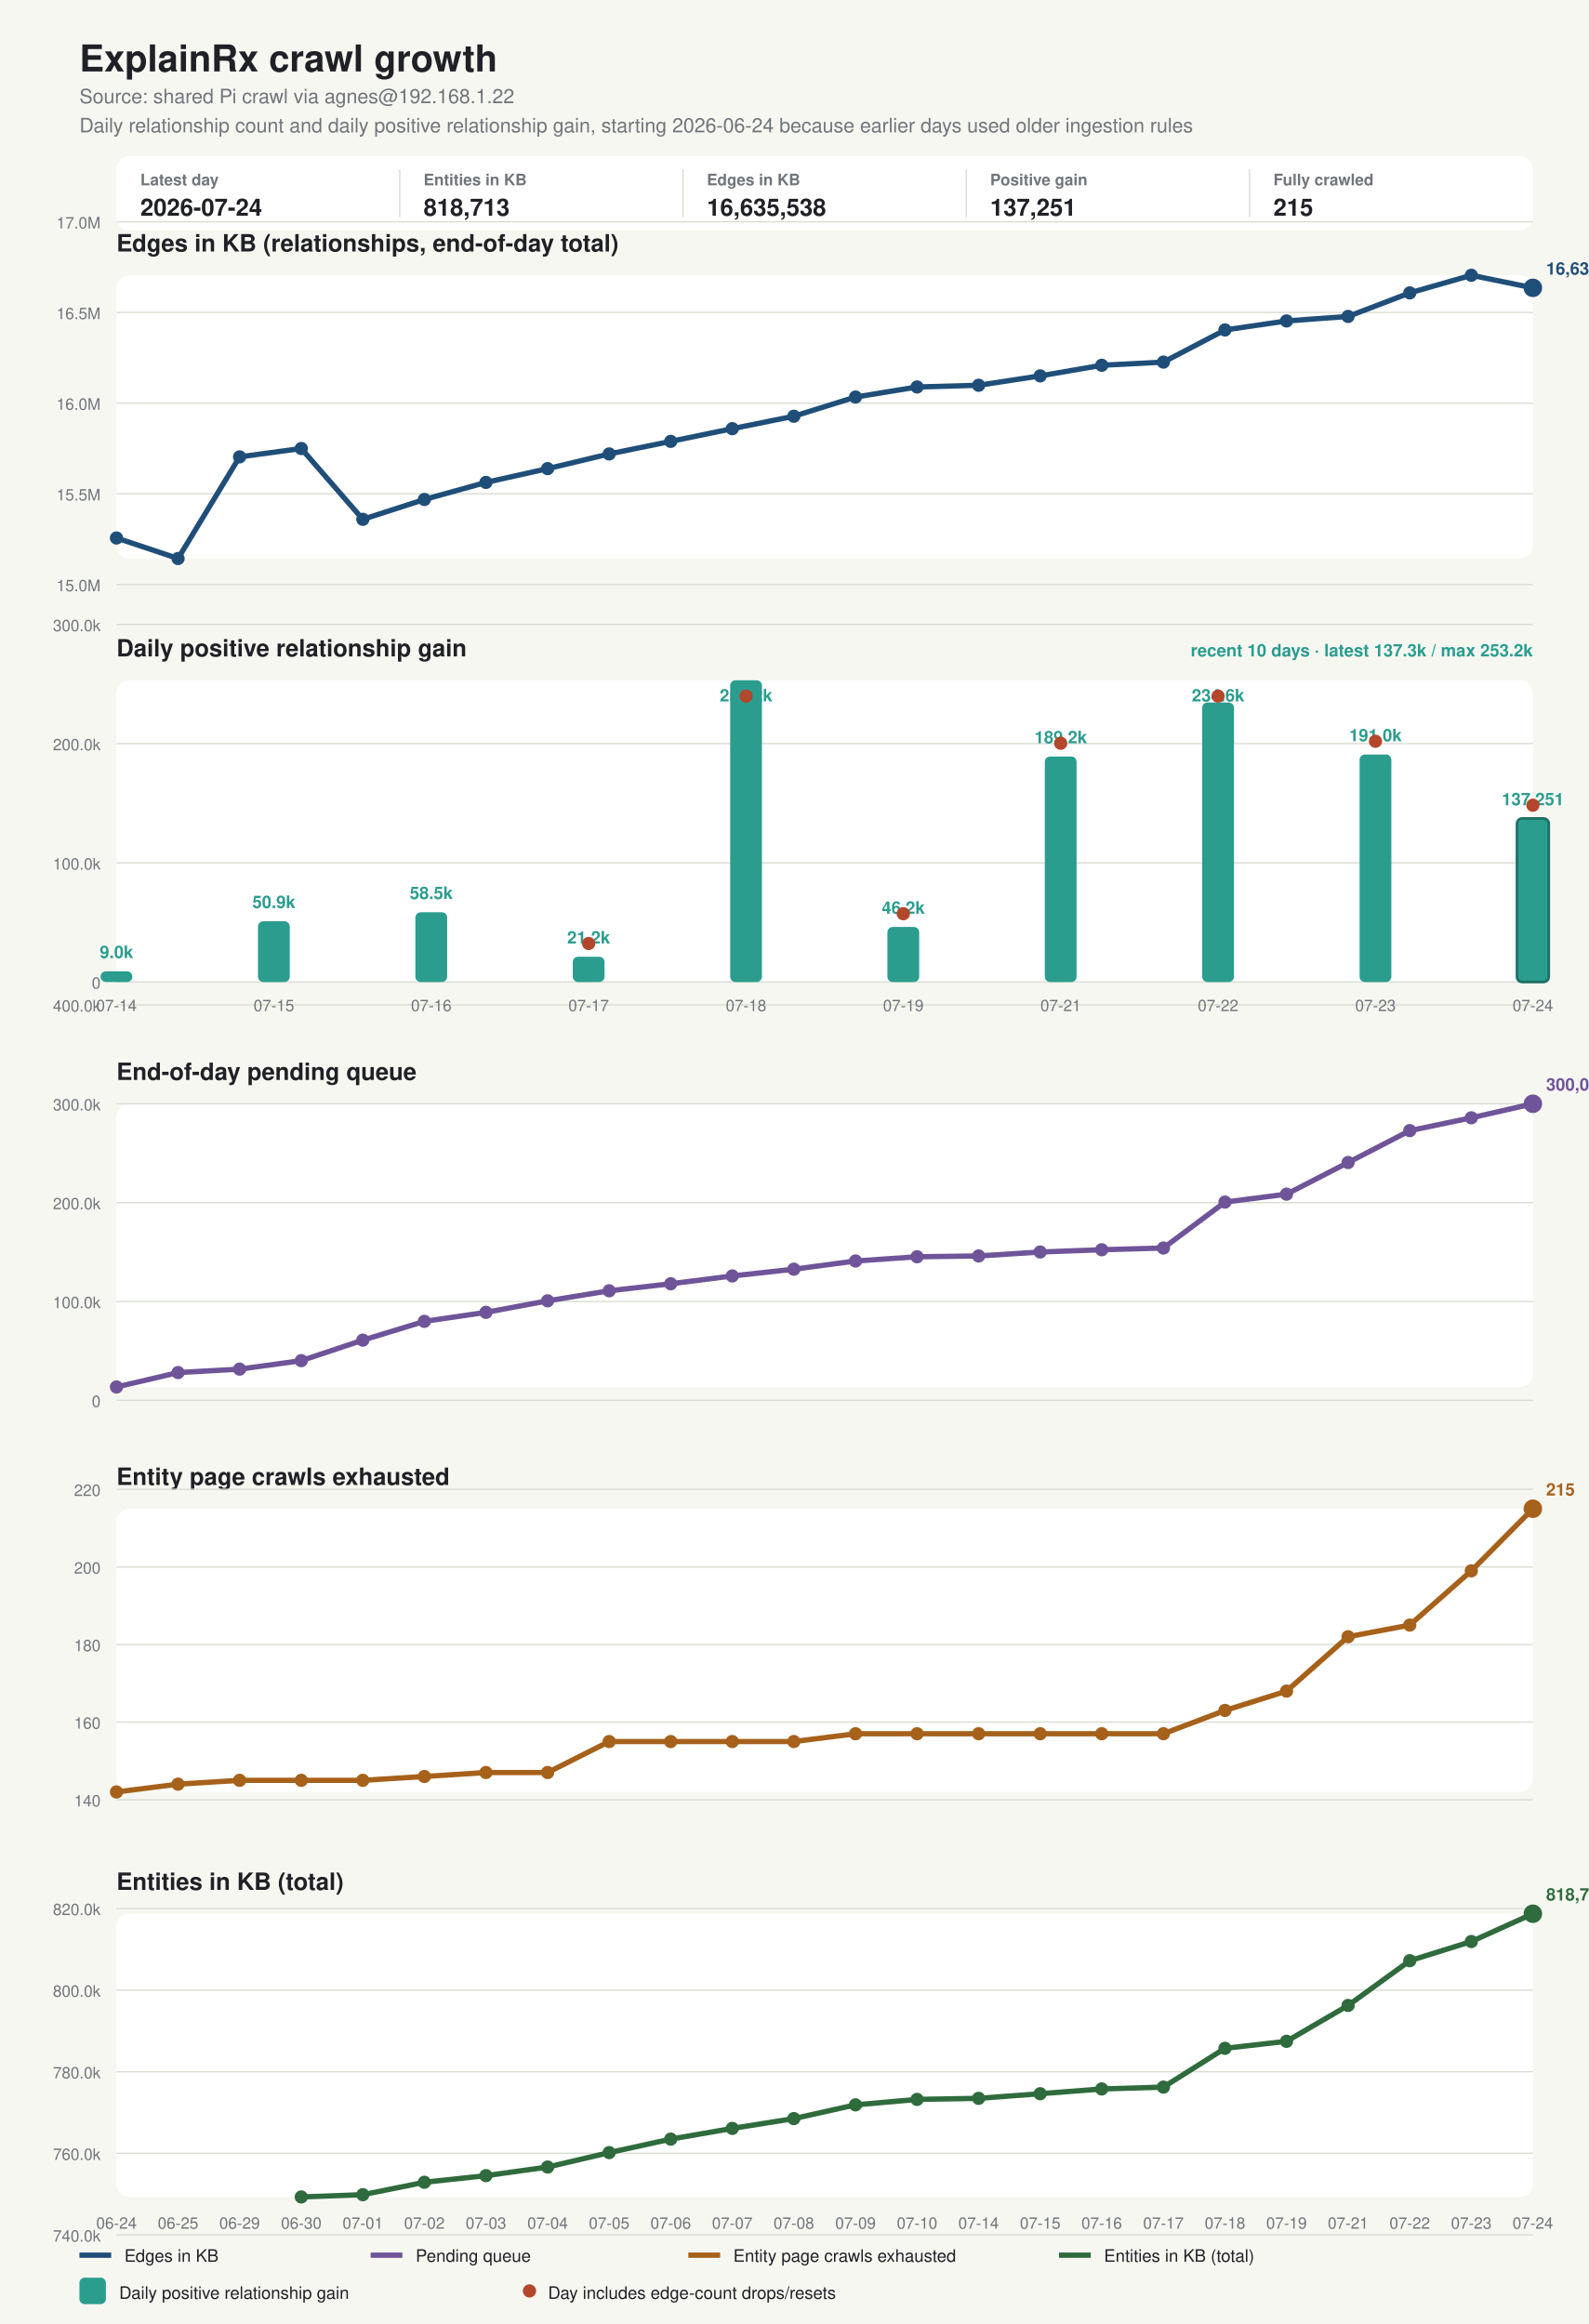
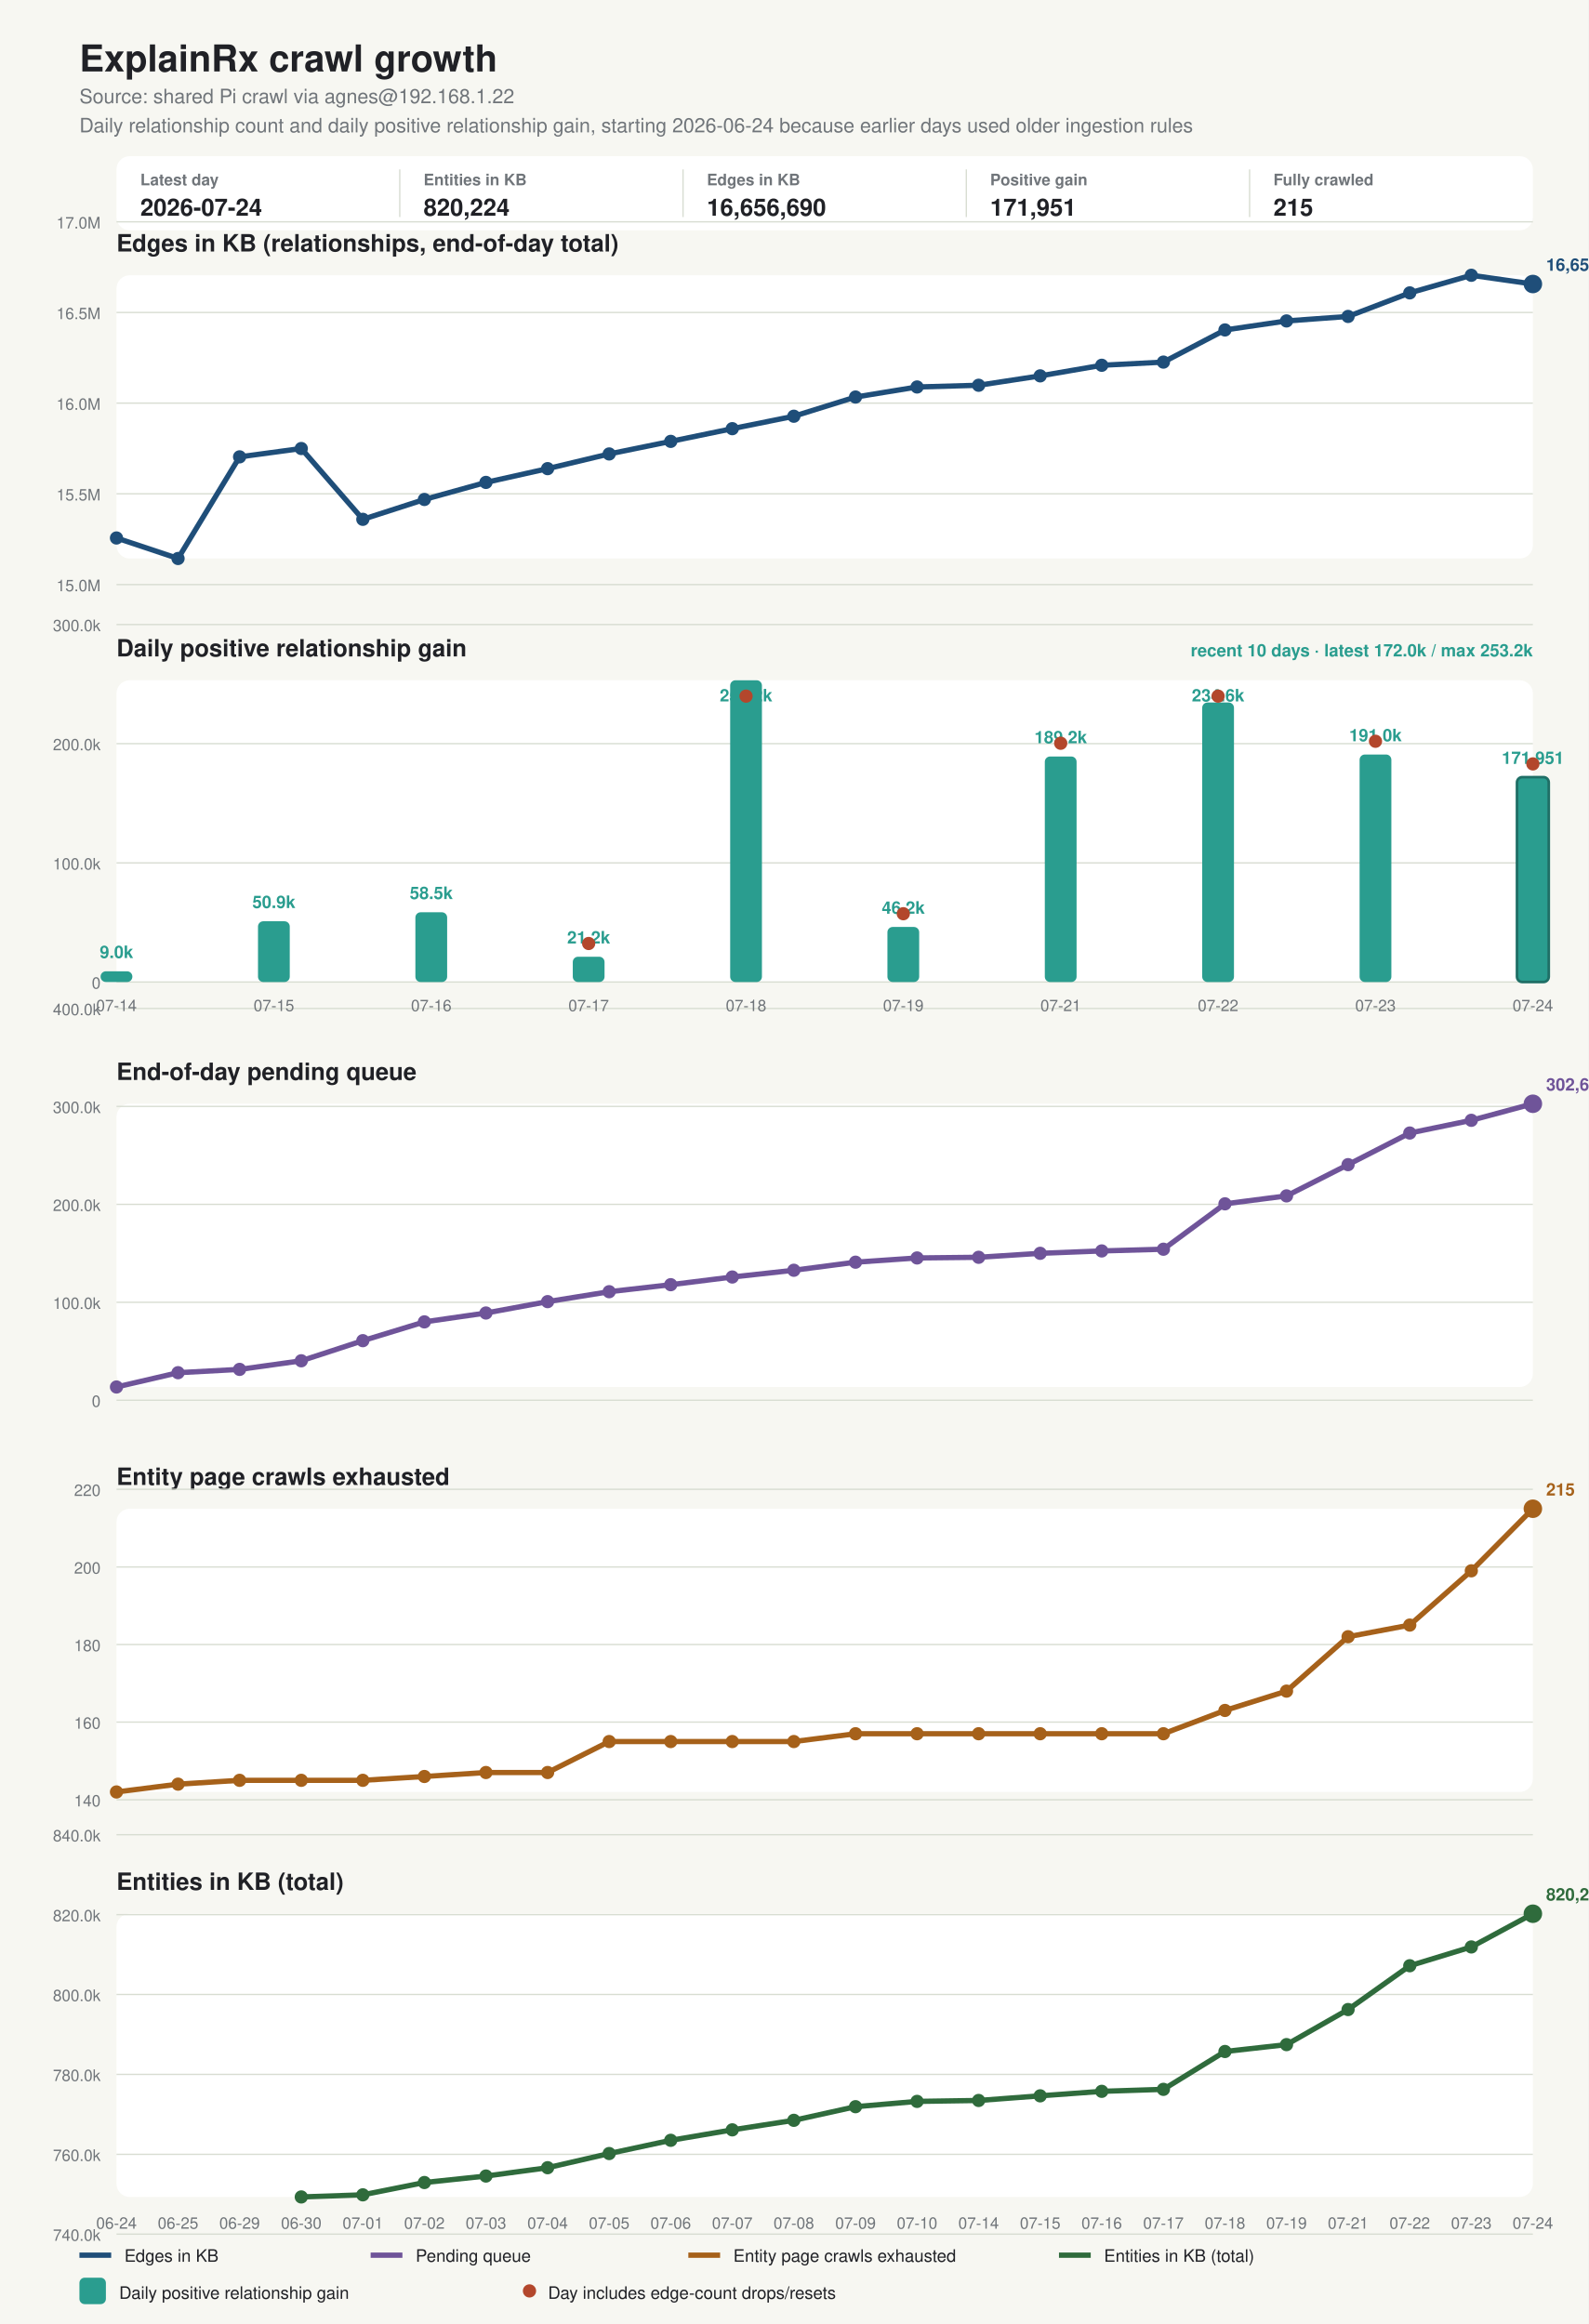
<svg xmlns="http://www.w3.org/2000/svg" width="1200" height="1756" viewBox="0 0 1200 1756">
  <rect width="100%" height="100%" fill="#f7f7f2" />
  <text x="60" y="54" font-family="Helvetica, Arial, sans-serif" font-size="28" font-weight="700" fill="#202126">ExplainRx crawl growth</text>
  <text x="60" y="78" font-family="Helvetica, Arial, sans-serif" font-size="15" fill="#70757a">Source: shared Pi crawl via agnes@192.168.1.22</text>
  <text x="60" y="100" font-family="Helvetica, Arial, sans-serif" font-size="15" fill="#70757a">Daily relationship count and daily positive relationship gain, starting 2026-06-24 because earlier days used older ingestion rules</text>
  <rect x="88" y="118" width="1070" height="56" fill="#ffffff" rx="10" />
  <rect x="88" y="208" width="1070" height="214" fill="#ffffff" rx="10" />
  <rect x="88" y="514" width="1070" height="228" fill="#ffffff" rx="10" />
  <rect x="88" y="834" width="1070" height="214" fill="#ffffff" rx="10" />
  <rect x="88" y="1140" width="1070" height="214" fill="#ffffff" rx="10" />
  <rect x="88" y="1446" width="1070" height="214" fill="#ffffff" rx="10" />
  <text x="88" y="190" font-family="Helvetica, Arial, sans-serif" font-size="18" font-weight="700" fill="#202126">Edges in KB (relationships, end-of-day total)</text>
  <text x="88" y="496" font-family="Helvetica, Arial, sans-serif" font-size="18" font-weight="700" fill="#202126">Daily positive relationship gain</text>
-   <text x="1158" y="496" text-anchor="end" font-family="Helvetica, Arial, sans-serif" font-size="13" font-weight="700" fill="#2a9d8f">recent 10 days · latest 137.3k / max 253.2k</text>
+   <text x="1158" y="496" text-anchor="end" font-family="Helvetica, Arial, sans-serif" font-size="13" font-weight="700" fill="#2a9d8f">recent 10 days · latest 172.0k / max 253.2k</text>
  <text x="88" y="816" font-family="Helvetica, Arial, sans-serif" font-size="18" font-weight="700" fill="#202126">End-of-day pending queue</text>
  <text x="88" y="1122" font-family="Helvetica, Arial, sans-serif" font-size="18" font-weight="700" fill="#202126">Entity page crawls exhausted</text>
  <text x="88" y="1428" font-family="Helvetica, Arial, sans-serif" font-size="18" font-weight="700" fill="#202126">Entities in KB (total)</text>
  <text x="106.0" y="140" font-family="Helvetica, Arial, sans-serif" font-size="12" font-weight="700" fill="#70757a">Latest day</text>
  <text x="106.0" y="163" font-family="Helvetica, Arial, sans-serif" font-size="18" font-weight="700" fill="#202126">2026-07-24</text>
  <line x1="302.0" y1="128" x2="302.0" y2="164" stroke="#d8ddd2" stroke-width="1" />
  <text x="320.0" y="140" font-family="Helvetica, Arial, sans-serif" font-size="12" font-weight="700" fill="#70757a">Entities in KB</text>
-   <text x="320.0" y="163" font-family="Helvetica, Arial, sans-serif" font-size="18" font-weight="700" fill="#202126">818,713</text>
+   <text x="320.0" y="163" font-family="Helvetica, Arial, sans-serif" font-size="18" font-weight="700" fill="#202126">820,224</text>
  <line x1="516.0" y1="128" x2="516.0" y2="164" stroke="#d8ddd2" stroke-width="1" />
  <text x="534.0" y="140" font-family="Helvetica, Arial, sans-serif" font-size="12" font-weight="700" fill="#70757a">Edges in KB</text>
-   <text x="534.0" y="163" font-family="Helvetica, Arial, sans-serif" font-size="18" font-weight="700" fill="#202126">16,635,538</text>
+   <text x="534.0" y="163" font-family="Helvetica, Arial, sans-serif" font-size="18" font-weight="700" fill="#202126">16,656,690</text>
  <line x1="730.0" y1="128" x2="730.0" y2="164" stroke="#d8ddd2" stroke-width="1" />
  <text x="748.0" y="140" font-family="Helvetica, Arial, sans-serif" font-size="12" font-weight="700" fill="#70757a">Positive gain</text>
-   <text x="748.0" y="163" font-family="Helvetica, Arial, sans-serif" font-size="18" font-weight="700" fill="#202126">137,251</text>
+   <text x="748.0" y="163" font-family="Helvetica, Arial, sans-serif" font-size="18" font-weight="700" fill="#202126">171,951</text>
  <line x1="944.0" y1="128" x2="944.0" y2="164" stroke="#d8ddd2" stroke-width="1" />
  <text x="962.0" y="140" font-family="Helvetica, Arial, sans-serif" font-size="12" font-weight="700" fill="#70757a">Fully crawled</text>
  <text x="962.0" y="163" font-family="Helvetica, Arial, sans-serif" font-size="18" font-weight="700" fill="#202126">215</text>
  <line x1="88" y1="441.7" x2="1158" y2="441.7" stroke="#d8ddd2" stroke-width="1" />
  <text x="76" y="446.7" text-anchor="end" font-family="Helvetica, Arial, sans-serif" font-size="12" fill="#70757a">15.0M</text>
  <line x1="88" y1="373.1" x2="1158" y2="373.1" stroke="#d8ddd2" stroke-width="1" />
  <text x="76" y="378.1" text-anchor="end" font-family="Helvetica, Arial, sans-serif" font-size="12" fill="#70757a">15.5M</text>
  <line x1="88" y1="304.6" x2="1158" y2="304.6" stroke="#d8ddd2" stroke-width="1" />
  <text x="76" y="309.6" text-anchor="end" font-family="Helvetica, Arial, sans-serif" font-size="12" fill="#70757a">16.0M</text>
  <line x1="88" y1="236.1" x2="1158" y2="236.1" stroke="#d8ddd2" stroke-width="1" />
  <text x="76" y="241.1" text-anchor="end" font-family="Helvetica, Arial, sans-serif" font-size="12" fill="#70757a">16.5M</text>
  <line x1="88" y1="167.6" x2="1158" y2="167.6" stroke="#d8ddd2" stroke-width="1" />
  <text x="76" y="172.6" text-anchor="end" font-family="Helvetica, Arial, sans-serif" font-size="12" fill="#70757a">17.0M</text>
  <line x1="88" y1="742.0" x2="1158" y2="742.0" stroke="#d8ddd2" stroke-width="1" />
  <text x="76" y="747.0" text-anchor="end" font-family="Helvetica, Arial, sans-serif" font-size="12" fill="#70757a">0</text>
  <line x1="88" y1="652.0" x2="1158" y2="652.0" stroke="#d8ddd2" stroke-width="1" />
  <text x="76" y="657.0" text-anchor="end" font-family="Helvetica, Arial, sans-serif" font-size="12" fill="#70757a">100.0k</text>
  <line x1="88" y1="561.9" x2="1158" y2="561.9" stroke="#d8ddd2" stroke-width="1" />
  <text x="76" y="566.9" text-anchor="end" font-family="Helvetica, Arial, sans-serif" font-size="12" fill="#70757a">200.0k</text>
  <line x1="88" y1="471.9" x2="1158" y2="471.9" stroke="#d8ddd2" stroke-width="1" />
  <text x="76" y="476.9" text-anchor="end" font-family="Helvetica, Arial, sans-serif" font-size="12" fill="#70757a">300.0k</text>
-   <line x1="88" y1="1058.1" x2="1158" y2="1058.1" stroke="#d8ddd2" stroke-width="1" />
-   <text x="76" y="1063.1" text-anchor="end" font-family="Helvetica, Arial, sans-serif" font-size="12" fill="#70757a">0</text>
-   <line x1="88" y1="983.4" x2="1158" y2="983.4" stroke="#d8ddd2" stroke-width="1" />
-   <text x="76" y="988.4" text-anchor="end" font-family="Helvetica, Arial, sans-serif" font-size="12" fill="#70757a">100.0k</text>
-   <line x1="88" y1="908.7" x2="1158" y2="908.7" stroke="#d8ddd2" stroke-width="1" />
-   <text x="76" y="913.7" text-anchor="end" font-family="Helvetica, Arial, sans-serif" font-size="12" fill="#70757a">200.0k</text>
-   <line x1="88" y1="834.0" x2="1158" y2="834.0" stroke="#d8ddd2" stroke-width="1" />
-   <text x="76" y="839.0" text-anchor="end" font-family="Helvetica, Arial, sans-serif" font-size="12" fill="#70757a">300.0k</text>
-   <line x1="88" y1="759.3" x2="1158" y2="759.3" stroke="#d8ddd2" stroke-width="1" />
-   <text x="76" y="764.3" text-anchor="end" font-family="Helvetica, Arial, sans-serif" font-size="12" fill="#70757a">400.0k</text>
+   <line x1="88" y1="1058.0" x2="1158" y2="1058.0" stroke="#d8ddd2" stroke-width="1" />
+   <text x="76" y="1063.0" text-anchor="end" font-family="Helvetica, Arial, sans-serif" font-size="12" fill="#70757a">0</text>
+   <line x1="88" y1="984.0" x2="1158" y2="984.0" stroke="#d8ddd2" stroke-width="1" />
+   <text x="76" y="989.0" text-anchor="end" font-family="Helvetica, Arial, sans-serif" font-size="12" fill="#70757a">100.0k</text>
+   <line x1="88" y1="910.0" x2="1158" y2="910.0" stroke="#d8ddd2" stroke-width="1" />
+   <text x="76" y="915.0" text-anchor="end" font-family="Helvetica, Arial, sans-serif" font-size="12" fill="#70757a">200.0k</text>
+   <line x1="88" y1="836.0" x2="1158" y2="836.0" stroke="#d8ddd2" stroke-width="1" />
+   <text x="76" y="841.0" text-anchor="end" font-family="Helvetica, Arial, sans-serif" font-size="12" fill="#70757a">300.0k</text>
+   <line x1="88" y1="762.0" x2="1158" y2="762.0" stroke="#d8ddd2" stroke-width="1" />
+   <text x="76" y="767.0" text-anchor="end" font-family="Helvetica, Arial, sans-serif" font-size="12" fill="#70757a">400.0k</text>
  <line x1="88" y1="1359.9" x2="1158" y2="1359.9" stroke="#d8ddd2" stroke-width="1" />
  <text x="76" y="1364.9" text-anchor="end" font-family="Helvetica, Arial, sans-serif" font-size="12" fill="#70757a">140</text>
  <line x1="88" y1="1301.2" x2="1158" y2="1301.2" stroke="#d8ddd2" stroke-width="1" />
  <text x="76" y="1306.2" text-anchor="end" font-family="Helvetica, Arial, sans-serif" font-size="12" fill="#70757a">160</text>
  <line x1="88" y1="1242.6" x2="1158" y2="1242.6" stroke="#d8ddd2" stroke-width="1" />
  <text x="76" y="1247.6" text-anchor="end" font-family="Helvetica, Arial, sans-serif" font-size="12" fill="#70757a">180</text>
  <line x1="88" y1="1184.0" x2="1158" y2="1184.0" stroke="#d8ddd2" stroke-width="1" />
  <text x="76" y="1189.0" text-anchor="end" font-family="Helvetica, Arial, sans-serif" font-size="12" fill="#70757a">200</text>
  <line x1="88" y1="1125.3" x2="1158" y2="1125.3" stroke="#d8ddd2" stroke-width="1" />
  <text x="76" y="1130.3" text-anchor="end" font-family="Helvetica, Arial, sans-serif" font-size="12" fill="#70757a">220</text>
-   <line x1="88" y1="1688.7" x2="1158" y2="1688.7" stroke="#d8ddd2" stroke-width="1" />
-   <text x="76" y="1693.7" text-anchor="end" font-family="Helvetica, Arial, sans-serif" font-size="12" fill="#70757a">740.0k</text>
-   <line x1="88" y1="1627.0" x2="1158" y2="1627.0" stroke="#d8ddd2" stroke-width="1" />
-   <text x="76" y="1632.0" text-anchor="end" font-family="Helvetica, Arial, sans-serif" font-size="12" fill="#70757a">760.0k</text>
-   <line x1="88" y1="1565.4" x2="1158" y2="1565.4" stroke="#d8ddd2" stroke-width="1" />
-   <text x="76" y="1570.4" text-anchor="end" font-family="Helvetica, Arial, sans-serif" font-size="12" fill="#70757a">780.0k</text>
-   <line x1="88" y1="1503.7" x2="1158" y2="1503.7" stroke="#d8ddd2" stroke-width="1" />
-   <text x="76" y="1508.7" text-anchor="end" font-family="Helvetica, Arial, sans-serif" font-size="12" fill="#70757a">800.0k</text>
-   <line x1="88" y1="1442.0" x2="1158" y2="1442.0" stroke="#d8ddd2" stroke-width="1" />
-   <text x="76" y="1447.0" text-anchor="end" font-family="Helvetica, Arial, sans-serif" font-size="12" fill="#70757a">820.0k</text>
-   <path d="M 88.0 406.5 L 134.5 422.0 L 181.0 345.2 L 227.6 338.9 L 274.1 392.4 L 320.6 377.4 L 367.1 364.5 L 413.7 354.1 L 460.2 343.0 L 506.7 333.5 L 553.2 323.9 L 599.7 314.5 L 646.3 300.0 L 692.8 292.4 L 739.3 291.1 L 785.8 284.0 L 832.3 276.0 L 878.9 273.6 L 925.4 249.3 L 971.9 242.5 L 1018.4 239.1 L 1065.0 221.3 L 1111.5 208.0 L 1158.0 217.5" fill="none" stroke="#1f4e79" stroke-width="4" stroke-linecap="round" stroke-linejoin="round" />
+   <line x1="88" y1="1688.1" x2="1158" y2="1688.1" stroke="#d8ddd2" stroke-width="1" />
+   <text x="76" y="1693.1" text-anchor="end" font-family="Helvetica, Arial, sans-serif" font-size="12" fill="#70757a">740.0k</text>
+   <line x1="88" y1="1627.8" x2="1158" y2="1627.8" stroke="#d8ddd2" stroke-width="1" />
+   <text x="76" y="1632.8" text-anchor="end" font-family="Helvetica, Arial, sans-serif" font-size="12" fill="#70757a">760.0k</text>
+   <line x1="88" y1="1567.4" x2="1158" y2="1567.4" stroke="#d8ddd2" stroke-width="1" />
+   <text x="76" y="1572.4" text-anchor="end" font-family="Helvetica, Arial, sans-serif" font-size="12" fill="#70757a">780.0k</text>
+   <line x1="88" y1="1507.0" x2="1158" y2="1507.0" stroke="#d8ddd2" stroke-width="1" />
+   <text x="76" y="1512.0" text-anchor="end" font-family="Helvetica, Arial, sans-serif" font-size="12" fill="#70757a">800.0k</text>
+   <line x1="88" y1="1446.7" x2="1158" y2="1446.7" stroke="#d8ddd2" stroke-width="1" />
+   <text x="76" y="1451.7" text-anchor="end" font-family="Helvetica, Arial, sans-serif" font-size="12" fill="#70757a">820.0k</text>
+   <line x1="88" y1="1386.3" x2="1158" y2="1386.3" stroke="#d8ddd2" stroke-width="1" />
+   <text x="76" y="1391.3" text-anchor="end" font-family="Helvetica, Arial, sans-serif" font-size="12" fill="#70757a">840.0k</text>
+   <path d="M 88.0 406.5 L 134.5 422.0 L 181.0 345.2 L 227.6 338.9 L 274.1 392.4 L 320.6 377.4 L 367.1 364.5 L 413.7 354.1 L 460.2 343.0 L 506.7 333.5 L 553.2 323.9 L 599.7 314.5 L 646.3 300.0 L 692.8 292.4 L 739.3 291.1 L 785.8 284.0 L 832.3 276.0 L 878.9 273.6 L 925.4 249.3 L 971.9 242.5 L 1018.4 239.1 L 1065.0 221.3 L 1111.5 208.0 L 1158.0 214.6" fill="none" stroke="#1f4e79" stroke-width="4" stroke-linecap="round" stroke-linejoin="round" />
  <circle cx="88.0" cy="406.5" r="5" fill="#1f4e79" />
  <circle cx="134.5" cy="422.0" r="5" fill="#1f4e79" />
  <circle cx="181.0" cy="345.2" r="5" fill="#1f4e79" />
  <circle cx="227.6" cy="338.9" r="5" fill="#1f4e79" />
  <circle cx="274.1" cy="392.4" r="5" fill="#1f4e79" />
  <circle cx="320.6" cy="377.4" r="5" fill="#1f4e79" />
  <circle cx="367.1" cy="364.5" r="5" fill="#1f4e79" />
  <circle cx="413.7" cy="354.1" r="5" fill="#1f4e79" />
  <circle cx="460.2" cy="343.0" r="5" fill="#1f4e79" />
  <circle cx="506.7" cy="333.5" r="5" fill="#1f4e79" />
  <circle cx="553.2" cy="323.9" r="5" fill="#1f4e79" />
  <circle cx="599.7" cy="314.5" r="5" fill="#1f4e79" />
  <circle cx="646.3" cy="300.0" r="5" fill="#1f4e79" />
  <circle cx="692.8" cy="292.4" r="5" fill="#1f4e79" />
  <circle cx="739.3" cy="291.1" r="5" fill="#1f4e79" />
  <circle cx="785.8" cy="284.0" r="5" fill="#1f4e79" />
  <circle cx="832.3" cy="276.0" r="5" fill="#1f4e79" />
  <circle cx="878.9" cy="273.6" r="5" fill="#1f4e79" />
  <circle cx="925.4" cy="249.3" r="5" fill="#1f4e79" />
  <circle cx="971.9" cy="242.5" r="5" fill="#1f4e79" />
  <circle cx="1018.4" cy="239.1" r="5" fill="#1f4e79" />
  <circle cx="1065.0" cy="221.3" r="5" fill="#1f4e79" />
  <circle cx="1111.5" cy="208.0" r="5" fill="#1f4e79" />
-   <circle cx="1158.0" cy="217.5" r="7" fill="#1f4e79" />
-   <text x="1168.0" y="207.5" font-family="Helvetica, Arial, sans-serif" font-size="13" font-weight="700" fill="#1f4e79">16,635,538</text>
+   <circle cx="1158.0" cy="214.6" r="7" fill="#1f4e79" />
+   <text x="1168.0" y="204.6" font-family="Helvetica, Arial, sans-serif" font-size="13" font-weight="700" fill="#1f4e79">16,656,690</text>
  <rect x="76.0" y="733.9" width="24" height="8.1" rx="4" fill="#2a9d8f" stroke="none" stroke-width="0" />
  <text x="88.0" y="723.9" text-anchor="middle" font-family="Helvetica, Arial, sans-serif" font-size="13" font-weight="700" fill="#2a9d8f">9.0k</text>
  <rect x="194.9" y="696.1" width="24" height="45.9" rx="4" fill="#2a9d8f" stroke="none" stroke-width="0" />
  <text x="206.9" y="686.1" text-anchor="middle" font-family="Helvetica, Arial, sans-serif" font-size="13" font-weight="700" fill="#2a9d8f">50.9k</text>
  <rect x="313.8" y="689.3" width="24" height="52.7" rx="4" fill="#2a9d8f" stroke="none" stroke-width="0" />
  <text x="325.8" y="679.3" text-anchor="middle" font-family="Helvetica, Arial, sans-serif" font-size="13" font-weight="700" fill="#2a9d8f">58.5k</text>
  <rect x="432.7" y="722.9" width="24" height="19.1" rx="4" fill="#2a9d8f" stroke="none" stroke-width="0" />
  <text x="444.7" y="712.9" text-anchor="middle" font-family="Helvetica, Arial, sans-serif" font-size="13" font-weight="700" fill="#2a9d8f">21.2k</text>
  <circle cx="444.7" cy="712.9" r="5" fill="#b3472c" />
  <rect x="551.6" y="514.0" width="24" height="228.0" rx="4" fill="#2a9d8f" stroke="none" stroke-width="0" />
  <text x="563.6" y="530.0" text-anchor="middle" font-family="Helvetica, Arial, sans-serif" font-size="13" font-weight="700" fill="#2a9d8f">253.2k</text>
  <circle cx="563.6" cy="526.0" r="5" fill="#b3472c" />
  <rect x="670.4" y="700.4" width="24" height="41.6" rx="4" fill="#2a9d8f" stroke="none" stroke-width="0" />
  <text x="682.4" y="690.4" text-anchor="middle" font-family="Helvetica, Arial, sans-serif" font-size="13" font-weight="700" fill="#2a9d8f">46.2k</text>
  <circle cx="682.4" cy="690.4" r="5" fill="#b3472c" />
  <rect x="789.3" y="571.6" width="24" height="170.4" rx="4" fill="#2a9d8f" stroke="none" stroke-width="0" />
  <text x="801.3" y="561.6" text-anchor="middle" font-family="Helvetica, Arial, sans-serif" font-size="13" font-weight="700" fill="#2a9d8f">189.2k</text>
  <circle cx="801.3" cy="561.6" r="5" fill="#b3472c" />
  <rect x="908.2" y="530.8" width="24" height="211.2" rx="4" fill="#2a9d8f" stroke="none" stroke-width="0" />
  <text x="920.2" y="530.0" text-anchor="middle" font-family="Helvetica, Arial, sans-serif" font-size="13" font-weight="700" fill="#2a9d8f">234.6k</text>
  <circle cx="920.2" cy="526.0" r="5" fill="#b3472c" />
  <rect x="1027.1" y="570.1" width="24" height="171.9" rx="4" fill="#2a9d8f" stroke="none" stroke-width="0" />
  <text x="1039.1" y="560.1" text-anchor="middle" font-family="Helvetica, Arial, sans-serif" font-size="13" font-weight="700" fill="#2a9d8f">191.0k</text>
  <circle cx="1039.1" cy="560.1" r="5" fill="#b3472c" />
-   <rect x="1146.0" y="618.4" width="24" height="123.6" rx="4" fill="#2a9d8f" stroke="#1f6f66" stroke-width="2" />
-   <text x="1158.0" y="608.4" text-anchor="middle" font-family="Helvetica, Arial, sans-serif" font-size="13" font-weight="700" fill="#2a9d8f">137,251</text>
-   <circle cx="1158.0" cy="608.4" r="5" fill="#b3472c" />
+   <rect x="1146.0" y="587.2" width="24" height="154.8" rx="4" fill="#2a9d8f" stroke="#1f6f66" stroke-width="2" />
+   <text x="1158.0" y="577.2" text-anchor="middle" font-family="Helvetica, Arial, sans-serif" font-size="13" font-weight="700" fill="#2a9d8f">171,951</text>
+   <circle cx="1158.0" cy="577.2" r="5" fill="#b3472c" />
  <text x="88.0" y="764" text-anchor="middle" font-family="Helvetica, Arial, sans-serif" font-size="12" fill="#70757a">07-14</text>
  <text x="206.9" y="764" text-anchor="middle" font-family="Helvetica, Arial, sans-serif" font-size="12" fill="#70757a">07-15</text>
  <text x="325.8" y="764" text-anchor="middle" font-family="Helvetica, Arial, sans-serif" font-size="12" fill="#70757a">07-16</text>
  <text x="444.7" y="764" text-anchor="middle" font-family="Helvetica, Arial, sans-serif" font-size="12" fill="#70757a">07-17</text>
  <text x="563.6" y="764" text-anchor="middle" font-family="Helvetica, Arial, sans-serif" font-size="12" fill="#70757a">07-18</text>
  <text x="682.4" y="764" text-anchor="middle" font-family="Helvetica, Arial, sans-serif" font-size="12" fill="#70757a">07-19</text>
  <text x="801.3" y="764" text-anchor="middle" font-family="Helvetica, Arial, sans-serif" font-size="12" fill="#70757a">07-21</text>
  <text x="920.2" y="764" text-anchor="middle" font-family="Helvetica, Arial, sans-serif" font-size="12" fill="#70757a">07-22</text>
  <text x="1039.1" y="764" text-anchor="middle" font-family="Helvetica, Arial, sans-serif" font-size="12" fill="#70757a">07-23</text>
  <text x="1158.0" y="764" text-anchor="middle" font-family="Helvetica, Arial, sans-serif" font-size="12" fill="#70757a">07-24</text>
-   <path d="M 88.0 1048.0 L 134.5 1037.1 L 181.0 1034.5 L 227.6 1028.1 L 274.1 1012.6 L 320.6 998.4 L 367.1 991.6 L 413.7 982.9 L 460.2 975.3 L 506.7 970.0 L 553.2 964.1 L 599.7 959.0 L 646.3 952.8 L 692.8 949.6 L 739.3 949.0 L 785.8 946.0 L 832.3 944.3 L 878.9 943.0 L 925.4 908.3 L 971.9 902.3 L 1018.4 878.4 L 1065.0 854.3 L 1111.5 844.6 L 1158.0 834.0" fill="none" stroke="#6f5499" stroke-width="4" stroke-linecap="round" stroke-linejoin="round" />
+   <path d="M 88.0 1048.0 L 134.5 1037.2 L 181.0 1034.7 L 227.6 1028.2 L 274.1 1013.0 L 320.6 998.8 L 367.1 992.1 L 413.7 983.5 L 460.2 976.0 L 506.7 970.7 L 553.2 964.9 L 599.7 959.8 L 646.3 953.7 L 692.8 950.5 L 739.3 950.0 L 785.8 947.0 L 832.3 945.2 L 878.9 943.9 L 925.4 909.6 L 971.9 903.6 L 1018.4 880.0 L 1065.0 856.1 L 1111.5 846.5 L 1158.0 834.0" fill="none" stroke="#6f5499" stroke-width="4" stroke-linecap="round" stroke-linejoin="round" />
  <circle cx="88.0" cy="1048.0" r="5" fill="#6f5499" />
-   <circle cx="134.5" cy="1037.1" r="5" fill="#6f5499" />
-   <circle cx="181.0" cy="1034.5" r="5" fill="#6f5499" />
-   <circle cx="227.6" cy="1028.1" r="5" fill="#6f5499" />
-   <circle cx="274.1" cy="1012.6" r="5" fill="#6f5499" />
-   <circle cx="320.6" cy="998.4" r="5" fill="#6f5499" />
-   <circle cx="367.1" cy="991.6" r="5" fill="#6f5499" />
-   <circle cx="413.7" cy="982.9" r="5" fill="#6f5499" />
-   <circle cx="460.2" cy="975.3" r="5" fill="#6f5499" />
-   <circle cx="506.7" cy="970.0" r="5" fill="#6f5499" />
-   <circle cx="553.2" cy="964.1" r="5" fill="#6f5499" />
-   <circle cx="599.7" cy="959.0" r="5" fill="#6f5499" />
-   <circle cx="646.3" cy="952.8" r="5" fill="#6f5499" />
-   <circle cx="692.8" cy="949.6" r="5" fill="#6f5499" />
-   <circle cx="739.3" cy="949.0" r="5" fill="#6f5499" />
-   <circle cx="785.8" cy="946.0" r="5" fill="#6f5499" />
-   <circle cx="832.3" cy="944.3" r="5" fill="#6f5499" />
-   <circle cx="878.9" cy="943.0" r="5" fill="#6f5499" />
-   <circle cx="925.4" cy="908.3" r="5" fill="#6f5499" />
-   <circle cx="971.9" cy="902.3" r="5" fill="#6f5499" />
-   <circle cx="1018.4" cy="878.4" r="5" fill="#6f5499" />
-   <circle cx="1065.0" cy="854.3" r="5" fill="#6f5499" />
-   <circle cx="1111.5" cy="844.6" r="5" fill="#6f5499" />
+   <circle cx="134.5" cy="1037.2" r="5" fill="#6f5499" />
+   <circle cx="181.0" cy="1034.7" r="5" fill="#6f5499" />
+   <circle cx="227.6" cy="1028.2" r="5" fill="#6f5499" />
+   <circle cx="274.1" cy="1013.0" r="5" fill="#6f5499" />
+   <circle cx="320.6" cy="998.8" r="5" fill="#6f5499" />
+   <circle cx="367.1" cy="992.1" r="5" fill="#6f5499" />
+   <circle cx="413.7" cy="983.5" r="5" fill="#6f5499" />
+   <circle cx="460.2" cy="976.0" r="5" fill="#6f5499" />
+   <circle cx="506.7" cy="970.7" r="5" fill="#6f5499" />
+   <circle cx="553.2" cy="964.9" r="5" fill="#6f5499" />
+   <circle cx="599.7" cy="959.8" r="5" fill="#6f5499" />
+   <circle cx="646.3" cy="953.7" r="5" fill="#6f5499" />
+   <circle cx="692.8" cy="950.5" r="5" fill="#6f5499" />
+   <circle cx="739.3" cy="950.0" r="5" fill="#6f5499" />
+   <circle cx="785.8" cy="947.0" r="5" fill="#6f5499" />
+   <circle cx="832.3" cy="945.2" r="5" fill="#6f5499" />
+   <circle cx="878.9" cy="943.9" r="5" fill="#6f5499" />
+   <circle cx="925.4" cy="909.6" r="5" fill="#6f5499" />
+   <circle cx="971.9" cy="903.6" r="5" fill="#6f5499" />
+   <circle cx="1018.4" cy="880.0" r="5" fill="#6f5499" />
+   <circle cx="1065.0" cy="856.1" r="5" fill="#6f5499" />
+   <circle cx="1111.5" cy="846.5" r="5" fill="#6f5499" />
  <circle cx="1158.0" cy="834.0" r="7" fill="#6f5499" />
-   <text x="1168.0" y="824.0" font-family="Helvetica, Arial, sans-serif" font-size="13" font-weight="700" fill="#6f5499">300,007</text>
+   <text x="1168.0" y="824.0" font-family="Helvetica, Arial, sans-serif" font-size="13" font-weight="700" fill="#6f5499">302,680</text>
  <path d="M 88.0 1354.0 L 134.5 1348.1 L 181.0 1345.2 L 227.6 1345.2 L 274.1 1345.2 L 320.6 1342.3 L 367.1 1339.3 L 413.7 1339.3 L 460.2 1315.9 L 506.7 1315.9 L 553.2 1315.9 L 599.7 1315.9 L 646.3 1310.0 L 692.8 1310.0 L 739.3 1310.0 L 785.8 1310.0 L 832.3 1310.0 L 878.9 1310.0 L 925.4 1292.4 L 971.9 1277.8 L 1018.4 1236.7 L 1065.0 1227.9 L 1111.5 1186.9 L 1158.0 1140.0" fill="none" stroke="#a6611a" stroke-width="4" stroke-linecap="round" stroke-linejoin="round" />
  <circle cx="88.0" cy="1354.0" r="5" fill="#a6611a" />
  <circle cx="134.5" cy="1348.1" r="5" fill="#a6611a" />
  <circle cx="181.0" cy="1345.2" r="5" fill="#a6611a" />
  <circle cx="227.6" cy="1345.2" r="5" fill="#a6611a" />
  <circle cx="274.1" cy="1345.2" r="5" fill="#a6611a" />
  <circle cx="320.6" cy="1342.3" r="5" fill="#a6611a" />
  <circle cx="367.1" cy="1339.3" r="5" fill="#a6611a" />
  <circle cx="413.7" cy="1339.3" r="5" fill="#a6611a" />
  <circle cx="460.2" cy="1315.9" r="5" fill="#a6611a" />
  <circle cx="506.7" cy="1315.9" r="5" fill="#a6611a" />
  <circle cx="553.2" cy="1315.9" r="5" fill="#a6611a" />
  <circle cx="599.7" cy="1315.9" r="5" fill="#a6611a" />
  <circle cx="646.3" cy="1310.0" r="5" fill="#a6611a" />
  <circle cx="692.8" cy="1310.0" r="5" fill="#a6611a" />
  <circle cx="739.3" cy="1310.0" r="5" fill="#a6611a" />
  <circle cx="785.8" cy="1310.0" r="5" fill="#a6611a" />
  <circle cx="832.3" cy="1310.0" r="5" fill="#a6611a" />
  <circle cx="878.9" cy="1310.0" r="5" fill="#a6611a" />
  <circle cx="925.4" cy="1292.4" r="5" fill="#a6611a" />
  <circle cx="971.9" cy="1277.8" r="5" fill="#a6611a" />
  <circle cx="1018.4" cy="1236.7" r="5" fill="#a6611a" />
  <circle cx="1065.0" cy="1227.9" r="5" fill="#a6611a" />
  <circle cx="1111.5" cy="1186.9" r="5" fill="#a6611a" />
  <circle cx="1158.0" cy="1140.0" r="7" fill="#a6611a" />
  <text x="1168.0" y="1130.0" font-family="Helvetica, Arial, sans-serif" font-size="13" font-weight="700" fill="#a6611a">215</text>
-   <path d="M 227.6 1660.0 L 274.1 1658.3 L 320.6 1648.9 L 367.1 1643.9 L 413.7 1637.4 L 460.2 1626.5 L 506.7 1616.3 L 553.2 1608.2 L 599.7 1600.8 L 646.3 1590.4 L 692.8 1586.3 L 739.3 1585.5 L 785.8 1582.0 L 832.3 1578.4 L 878.9 1577.0 L 925.4 1547.7 L 971.9 1542.4 L 1018.4 1515.3 L 1065.0 1481.5 L 1111.5 1467.0 L 1158.0 1446.0" fill="none" stroke="#2f6b3c" stroke-width="4" stroke-linecap="round" stroke-linejoin="round" />
+   <path d="M 227.6 1660.0 L 274.1 1658.4 L 320.6 1649.1 L 367.1 1644.2 L 413.7 1637.9 L 460.2 1627.2 L 506.7 1617.2 L 553.2 1609.3 L 599.7 1602.1 L 646.3 1591.8 L 692.8 1587.8 L 739.3 1587.1 L 785.8 1583.6 L 832.3 1580.2 L 878.9 1578.7 L 925.4 1550.1 L 971.9 1544.9 L 1018.4 1518.4 L 1065.0 1485.3 L 1111.5 1471.1 L 1158.0 1446.0" fill="none" stroke="#2f6b3c" stroke-width="4" stroke-linecap="round" stroke-linejoin="round" />
  <circle cx="227.6" cy="1660.0" r="5" fill="#2f6b3c" />
-   <circle cx="274.1" cy="1658.3" r="5" fill="#2f6b3c" />
-   <circle cx="320.6" cy="1648.9" r="5" fill="#2f6b3c" />
-   <circle cx="367.1" cy="1643.9" r="5" fill="#2f6b3c" />
-   <circle cx="413.7" cy="1637.4" r="5" fill="#2f6b3c" />
-   <circle cx="460.2" cy="1626.5" r="5" fill="#2f6b3c" />
-   <circle cx="506.7" cy="1616.3" r="5" fill="#2f6b3c" />
-   <circle cx="553.2" cy="1608.2" r="5" fill="#2f6b3c" />
-   <circle cx="599.7" cy="1600.8" r="5" fill="#2f6b3c" />
-   <circle cx="646.3" cy="1590.4" r="5" fill="#2f6b3c" />
-   <circle cx="692.8" cy="1586.3" r="5" fill="#2f6b3c" />
-   <circle cx="739.3" cy="1585.5" r="5" fill="#2f6b3c" />
-   <circle cx="785.8" cy="1582.0" r="5" fill="#2f6b3c" />
-   <circle cx="832.3" cy="1578.4" r="5" fill="#2f6b3c" />
-   <circle cx="878.9" cy="1577.0" r="5" fill="#2f6b3c" />
-   <circle cx="925.4" cy="1547.7" r="5" fill="#2f6b3c" />
-   <circle cx="971.9" cy="1542.4" r="5" fill="#2f6b3c" />
-   <circle cx="1018.4" cy="1515.3" r="5" fill="#2f6b3c" />
-   <circle cx="1065.0" cy="1481.5" r="5" fill="#2f6b3c" />
-   <circle cx="1111.5" cy="1467.0" r="5" fill="#2f6b3c" />
+   <circle cx="274.1" cy="1658.4" r="5" fill="#2f6b3c" />
+   <circle cx="320.6" cy="1649.1" r="5" fill="#2f6b3c" />
+   <circle cx="367.1" cy="1644.2" r="5" fill="#2f6b3c" />
+   <circle cx="413.7" cy="1637.9" r="5" fill="#2f6b3c" />
+   <circle cx="460.2" cy="1627.2" r="5" fill="#2f6b3c" />
+   <circle cx="506.7" cy="1617.2" r="5" fill="#2f6b3c" />
+   <circle cx="553.2" cy="1609.3" r="5" fill="#2f6b3c" />
+   <circle cx="599.7" cy="1602.1" r="5" fill="#2f6b3c" />
+   <circle cx="646.3" cy="1591.8" r="5" fill="#2f6b3c" />
+   <circle cx="692.8" cy="1587.8" r="5" fill="#2f6b3c" />
+   <circle cx="739.3" cy="1587.1" r="5" fill="#2f6b3c" />
+   <circle cx="785.8" cy="1583.6" r="5" fill="#2f6b3c" />
+   <circle cx="832.3" cy="1580.2" r="5" fill="#2f6b3c" />
+   <circle cx="878.9" cy="1578.7" r="5" fill="#2f6b3c" />
+   <circle cx="925.4" cy="1550.1" r="5" fill="#2f6b3c" />
+   <circle cx="971.9" cy="1544.9" r="5" fill="#2f6b3c" />
+   <circle cx="1018.4" cy="1518.4" r="5" fill="#2f6b3c" />
+   <circle cx="1065.0" cy="1485.3" r="5" fill="#2f6b3c" />
+   <circle cx="1111.5" cy="1471.1" r="5" fill="#2f6b3c" />
  <circle cx="1158.0" cy="1446.0" r="7" fill="#2f6b3c" />
-   <text x="1168.0" y="1436.0" font-family="Helvetica, Arial, sans-serif" font-size="13" font-weight="700" fill="#2f6b3c">818,713</text>
+   <text x="1168.0" y="1436.0" font-family="Helvetica, Arial, sans-serif" font-size="13" font-weight="700" fill="#2f6b3c">820,224</text>
  <text x="88.0" y="1684" text-anchor="middle" font-family="Helvetica, Arial, sans-serif" font-size="12" fill="#70757a">06-24</text>
  <text x="134.5" y="1684" text-anchor="middle" font-family="Helvetica, Arial, sans-serif" font-size="12" fill="#70757a">06-25</text>
  <text x="181.0" y="1684" text-anchor="middle" font-family="Helvetica, Arial, sans-serif" font-size="12" fill="#70757a">06-29</text>
  <text x="227.6" y="1684" text-anchor="middle" font-family="Helvetica, Arial, sans-serif" font-size="12" fill="#70757a">06-30</text>
  <text x="274.1" y="1684" text-anchor="middle" font-family="Helvetica, Arial, sans-serif" font-size="12" fill="#70757a">07-01</text>
  <text x="320.6" y="1684" text-anchor="middle" font-family="Helvetica, Arial, sans-serif" font-size="12" fill="#70757a">07-02</text>
  <text x="367.1" y="1684" text-anchor="middle" font-family="Helvetica, Arial, sans-serif" font-size="12" fill="#70757a">07-03</text>
  <text x="413.7" y="1684" text-anchor="middle" font-family="Helvetica, Arial, sans-serif" font-size="12" fill="#70757a">07-04</text>
  <text x="460.2" y="1684" text-anchor="middle" font-family="Helvetica, Arial, sans-serif" font-size="12" fill="#70757a">07-05</text>
  <text x="506.7" y="1684" text-anchor="middle" font-family="Helvetica, Arial, sans-serif" font-size="12" fill="#70757a">07-06</text>
  <text x="553.2" y="1684" text-anchor="middle" font-family="Helvetica, Arial, sans-serif" font-size="12" fill="#70757a">07-07</text>
  <text x="599.7" y="1684" text-anchor="middle" font-family="Helvetica, Arial, sans-serif" font-size="12" fill="#70757a">07-08</text>
  <text x="646.3" y="1684" text-anchor="middle" font-family="Helvetica, Arial, sans-serif" font-size="12" fill="#70757a">07-09</text>
  <text x="692.8" y="1684" text-anchor="middle" font-family="Helvetica, Arial, sans-serif" font-size="12" fill="#70757a">07-10</text>
  <text x="739.3" y="1684" text-anchor="middle" font-family="Helvetica, Arial, sans-serif" font-size="12" fill="#70757a">07-14</text>
  <text x="785.8" y="1684" text-anchor="middle" font-family="Helvetica, Arial, sans-serif" font-size="12" fill="#70757a">07-15</text>
  <text x="832.3" y="1684" text-anchor="middle" font-family="Helvetica, Arial, sans-serif" font-size="12" fill="#70757a">07-16</text>
  <text x="878.9" y="1684" text-anchor="middle" font-family="Helvetica, Arial, sans-serif" font-size="12" fill="#70757a">07-17</text>
  <text x="925.4" y="1684" text-anchor="middle" font-family="Helvetica, Arial, sans-serif" font-size="12" fill="#70757a">07-18</text>
  <text x="971.9" y="1684" text-anchor="middle" font-family="Helvetica, Arial, sans-serif" font-size="12" fill="#70757a">07-19</text>
  <text x="1018.4" y="1684" text-anchor="middle" font-family="Helvetica, Arial, sans-serif" font-size="12" fill="#70757a">07-21</text>
  <text x="1065.0" y="1684" text-anchor="middle" font-family="Helvetica, Arial, sans-serif" font-size="12" fill="#70757a">07-22</text>
  <text x="1111.5" y="1684" text-anchor="middle" font-family="Helvetica, Arial, sans-serif" font-size="12" fill="#70757a">07-23</text>
  <text x="1158.0" y="1684" text-anchor="middle" font-family="Helvetica, Arial, sans-serif" font-size="12" fill="#70757a">07-24</text>
  <line x1="60" y1="1704" x2="84" y2="1704" stroke="#1f4e79" stroke-width="4" />
  <text x="94" y="1709" font-family="Helvetica, Arial, sans-serif" font-size="13" fill="#202126">Edges in KB</text>
  <line x1="280" y1="1704" x2="304" y2="1704" stroke="#6f5499" stroke-width="4" />
  <text x="314" y="1709" font-family="Helvetica, Arial, sans-serif" font-size="13" fill="#202126">Pending queue</text>
  <line x1="520" y1="1704" x2="544" y2="1704" stroke="#a6611a" stroke-width="4" />
  <text x="554" y="1709" font-family="Helvetica, Arial, sans-serif" font-size="13" fill="#202126">Entity page crawls exhausted</text>
  <line x1="800" y1="1704" x2="824" y2="1704" stroke="#2f6b3c" stroke-width="4" />
  <text x="834" y="1709" font-family="Helvetica, Arial, sans-serif" font-size="13" fill="#202126">Entities in KB (total)</text>
  <rect x="60" y="1721" width="20" height="20" rx="4" fill="#2a9d8f" />
  <text x="90" y="1737" font-family="Helvetica, Arial, sans-serif" font-size="13" fill="#202126">Daily positive relationship gain</text>
  <circle cx="400" cy="1731" r="5" fill="#b3472c" />
  <text x="414" y="1737" font-family="Helvetica, Arial, sans-serif" font-size="13" fill="#202126">Day includes edge-count drops/resets</text>
</svg>
